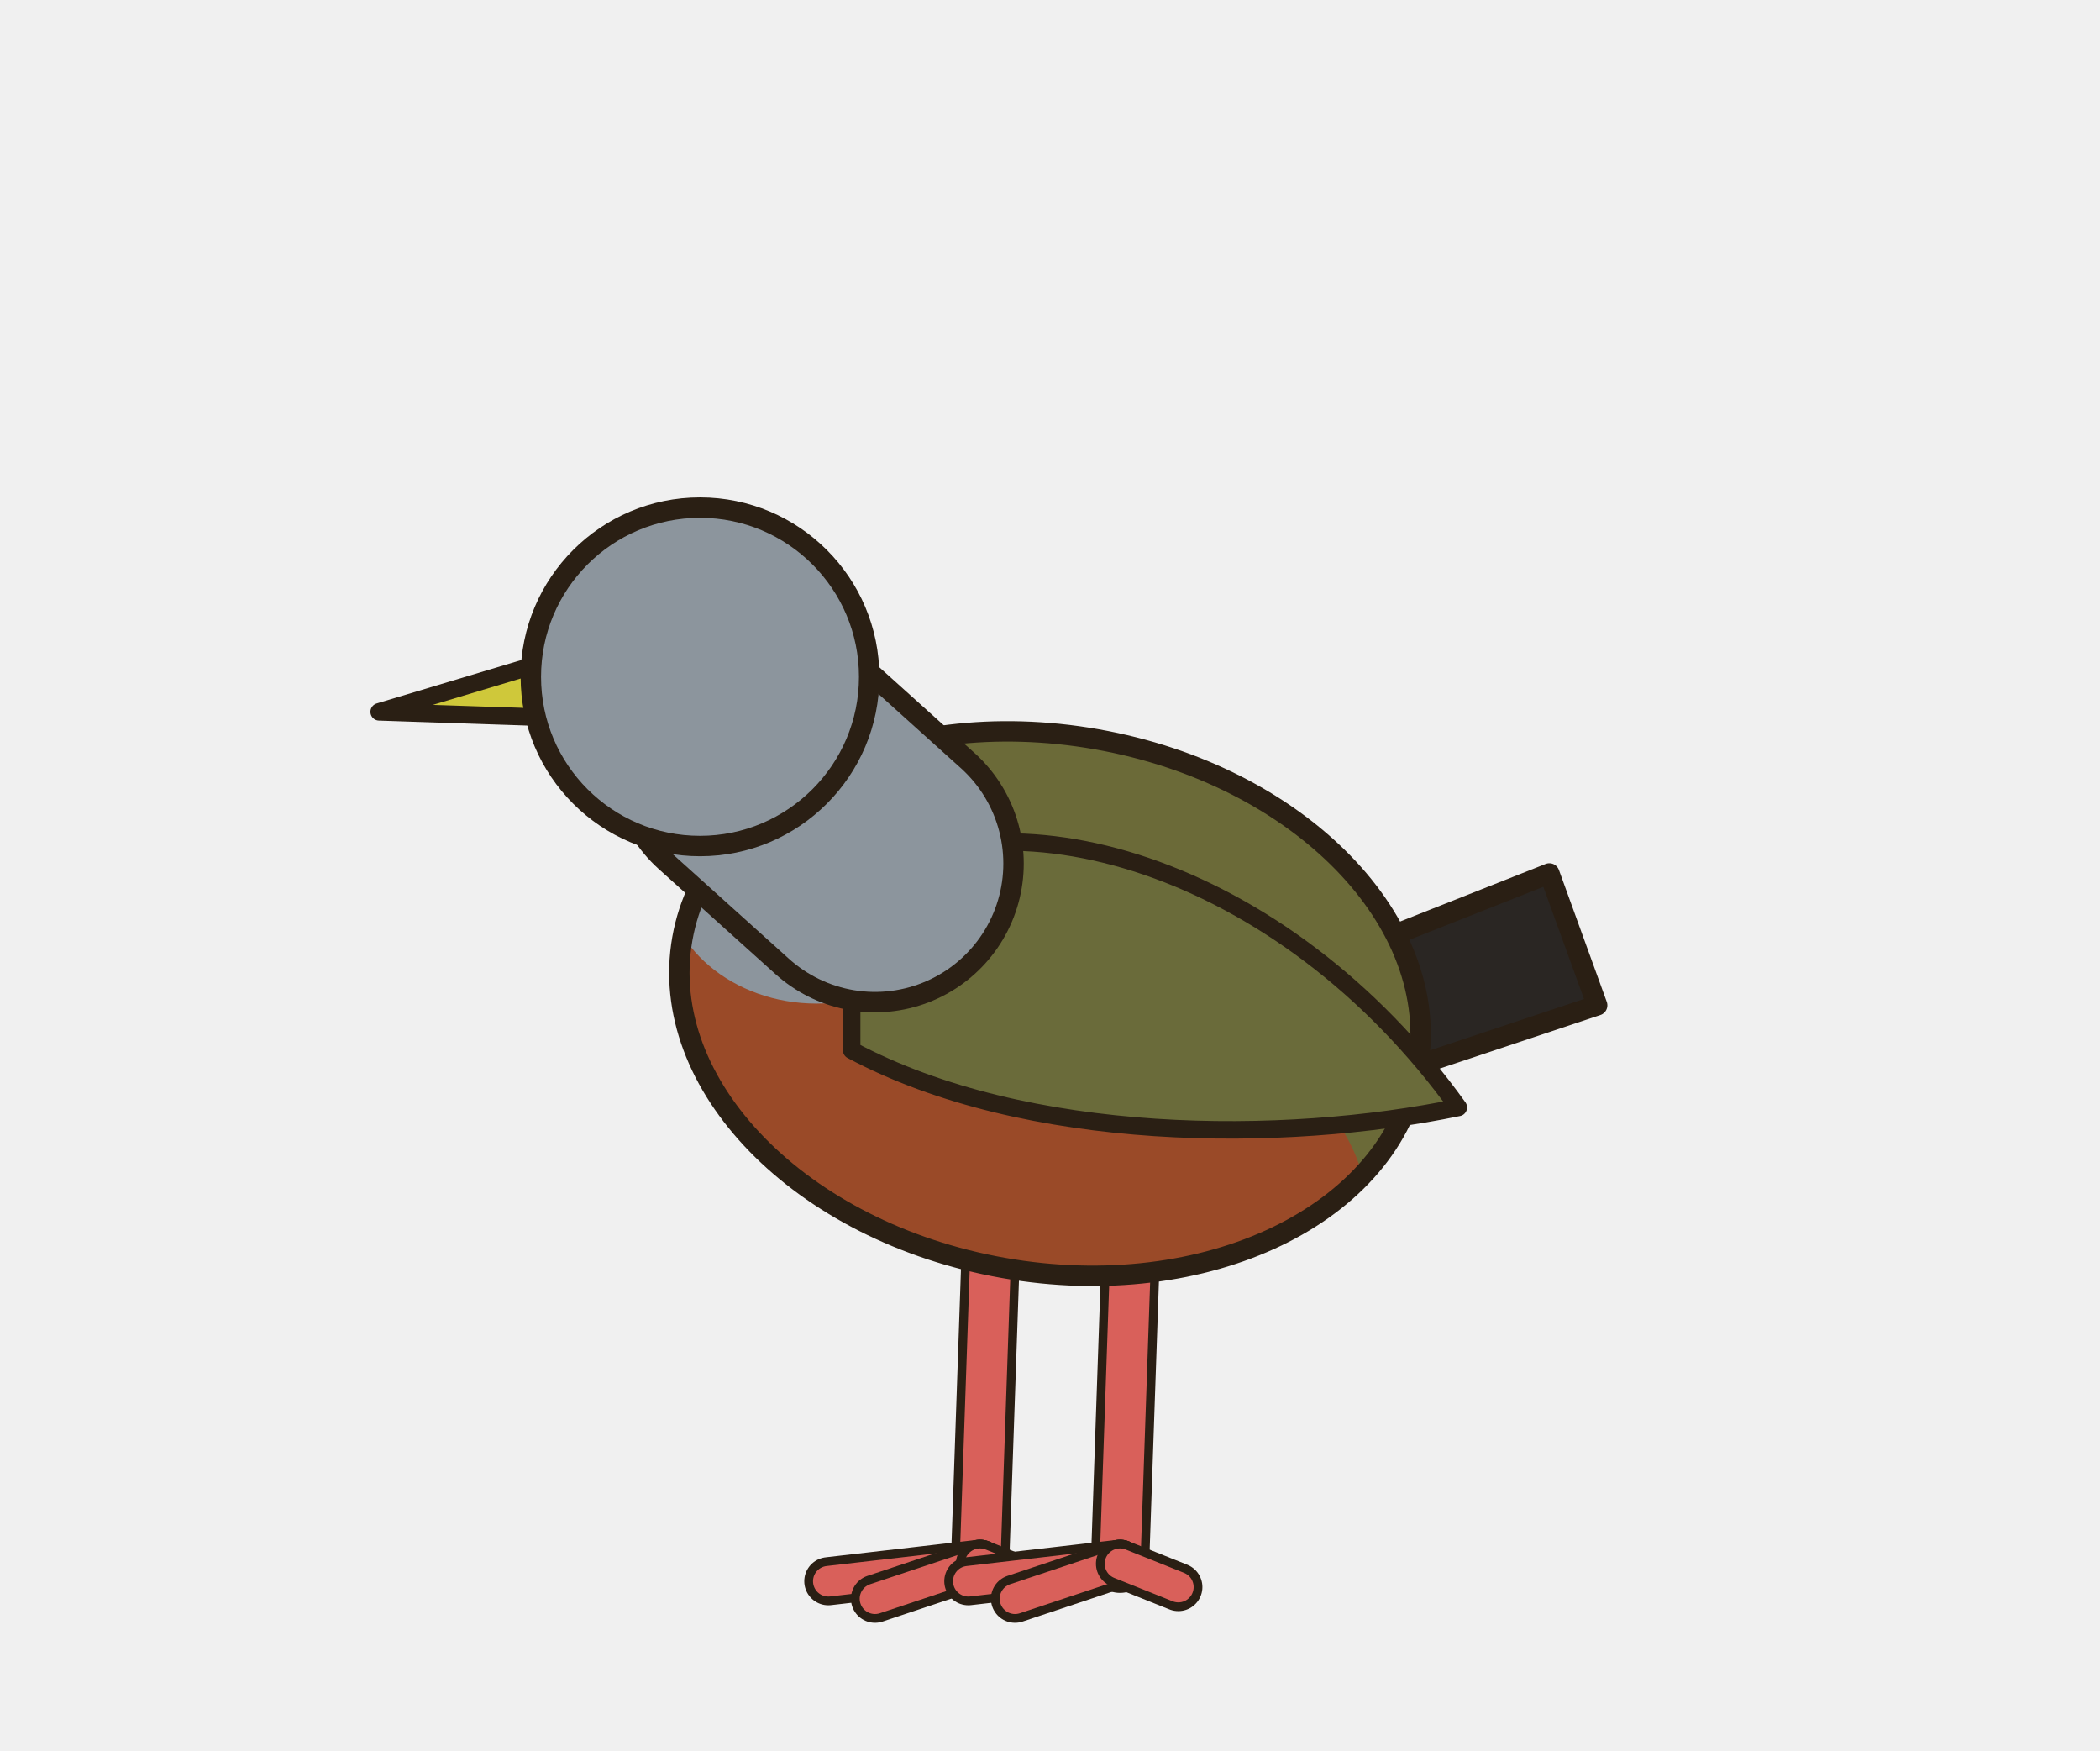
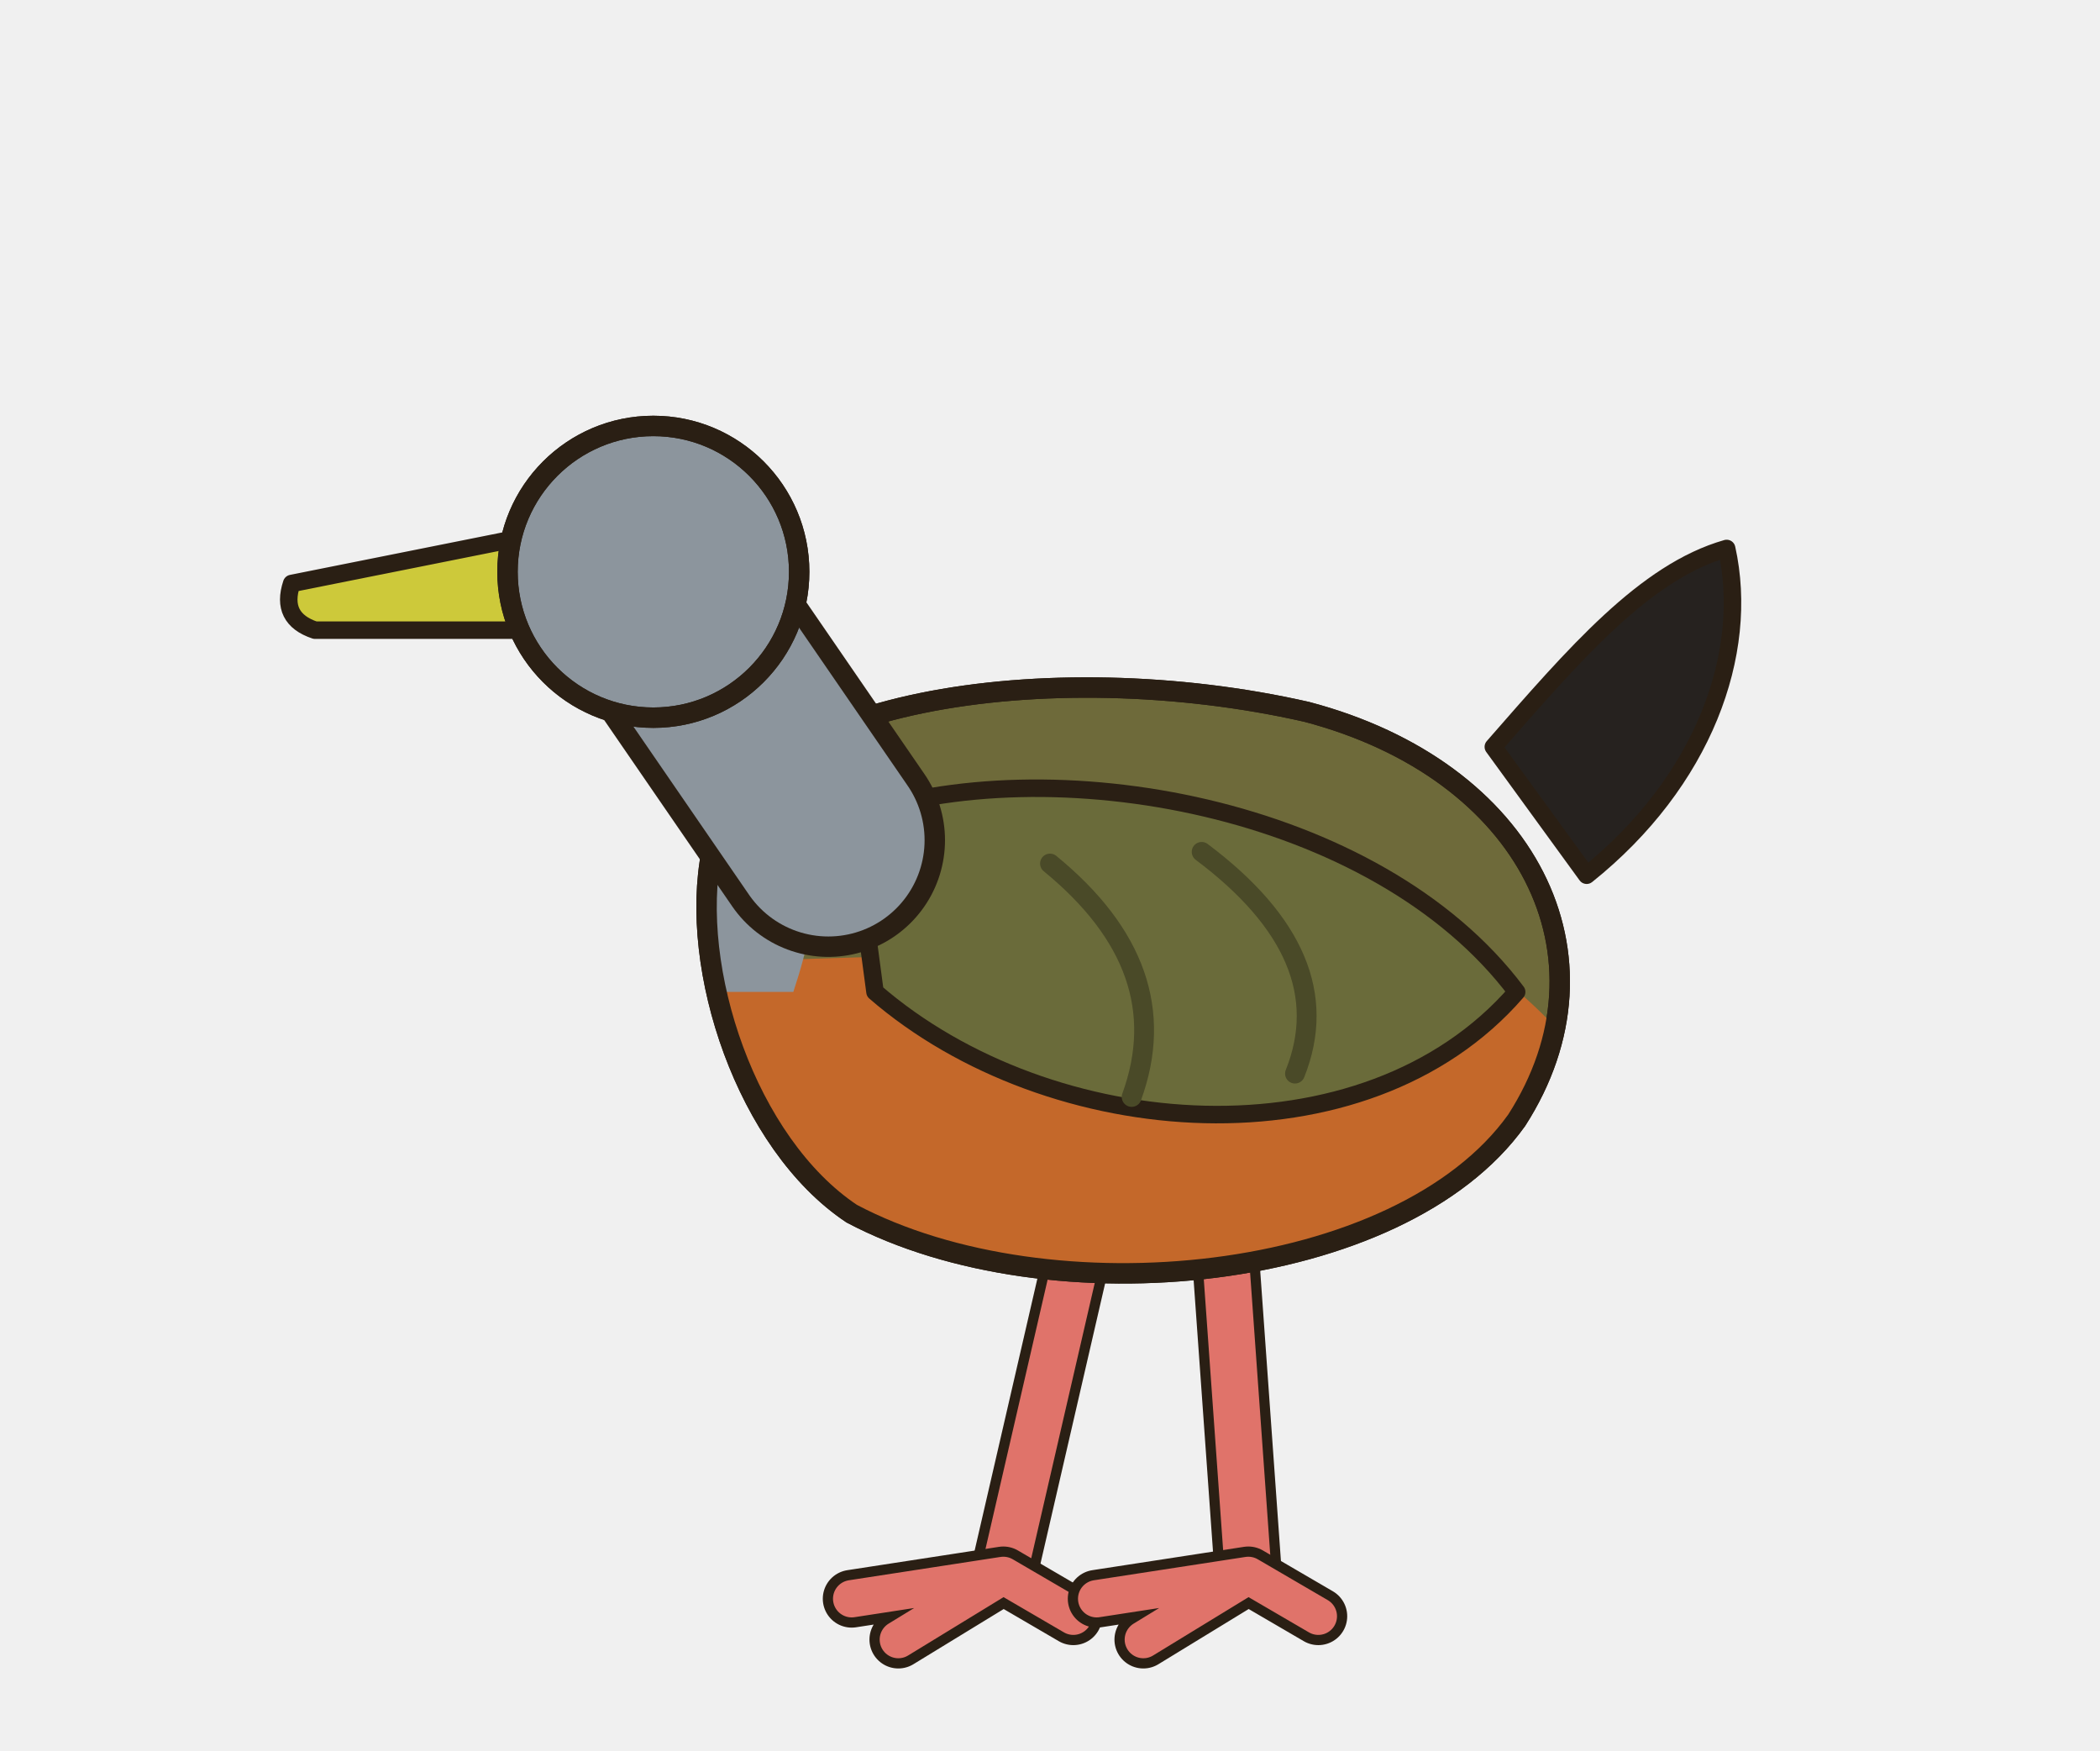
<svg xmlns="http://www.w3.org/2000/svg" role="img" aria-label="Chiricote" viewBox="-20 0 360 300" width="360" height="300" style="overflow:visible">
-   <style>#m-root{transform-box:view-box;transform-origin:150px 272px;animation:br 3.6s ease-in-out infinite}@keyframes br{0%,100%{transform:scale(1,1)}50%{transform:scale(1,1.012)}}#m-head{transform-box:view-box;transform-origin:130px 148px;animation:hb 4.6s ease-in-out infinite}@keyframes hb{0%,100%{transform:rotate(0)}22%{transform:rotate(-7.7deg)}45%{transform:rotate(4.4deg) translateY(1px)}62%{transform:rotate(-3.3deg)}80%{transform:rotate(6.6deg)}}#m-tail{transform-box:view-box;transform-origin:214px 174px;animation:tl 3.1s ease-in-out infinite}@keyframes tl{0%,66%,100%{transform:rotate(0)}74%{transform:rotate(-15.4deg)}84%{transform:rotate(5.6deg)}92%{transform:rotate(-4.2deg)}}#m-lid{transform-box:fill-box;transform-origin:center;animation:bl 4.4s infinite}@keyframes bl{0%,92%,100%{transform:scaleY(0)}95%{transform:scaleY(1)}}@media (prefers-reduced-motion:reduce){*{animation:none!important}}</style>
+   <style>#m-root{transform-box:view-box;transform-origin:150px 275px;animation:br 3.6s ease-in-out infinite}@keyframes br{0%,100%{transform:scale(1,1)}50%{transform:scale(1,1.012)}}#m-head{transform-box:view-box;transform-origin:122px 140px;animation:hb 4.6s ease-in-out infinite}@keyframes hb{0%,100%{transform:rotate(0)}22%{transform:rotate(-7.0deg)}45%{transform:rotate(4.0deg) translateY(1px)}62%{transform:rotate(-3.0deg)}80%{transform:rotate(6.0deg)}}#m-tail{transform-box:view-box;transform-origin:240px 140px;animation:tl 3.1s ease-in-out infinite}@keyframes tl{0%,66%,100%{transform:rotate(0)}74%{transform:rotate(-13.5deg)}84%{transform:rotate(6.0deg)}92%{transform:rotate(-4.5deg)}}.lid{transform-box:fill-box;transform-origin:center;animation:bl 4.4s infinite}@keyframes bl{0%,92%,100%{transform:scaleY(0)}95%{transform:scaleY(1)}}@media (prefers-reduced-motion:reduce){*{animation:none!important}}</style>
  <g id="m-root">
+     <path d="M164 218 L152 270" stroke="#2a1f14" stroke-width="11.5" stroke-linecap="round" />
+     <path d="M164 218 L152 270" stroke="#e0736a" stroke-width="8" stroke-linecap="round" />
+     <path d="M152 270 L126 274M152 270 L134 281M152 270 L164 277" stroke="#2a1f14" stroke-width="9.9" stroke-linecap="round" />
+     <path d="M152 270 L126 274M152 270 L134 281M152 270 L164 277" stroke="#e0736a" stroke-width="6.4" stroke-linecap="round" />
+     <path d="M190 214 L194 270" stroke="#2a1f14" stroke-width="11.5" stroke-linecap="round" />
+     <path d="M190 214 L194 270" stroke="#e0736a" stroke-width="8" stroke-linecap="round" />
+     <path d="M194 270 L168 274M194 270 L176 281M194 270 L206 277" stroke="#2a1f14" stroke-width="9.9" stroke-linecap="round" />
+     <path d="M194 270 L168 274M194 270 L176 281M194 270 L206 277" stroke="#e0736a" stroke-width="6.4" stroke-linecap="round" />
    <g id="m-tail">
-       <path d="M217.8 184.3 L253.8 172.3 L245.6 149.7 L210.2 163.7 Z" fill="#2a2623" stroke="#2a1f14" stroke-width="3.5" stroke-linejoin="round" />
+       <path d="M236 128 C250 112 262 98 276 94 C280 112 272 134 252 150 Z" fill="#26221f" stroke="#2a1f14" stroke-width="3" stroke-linejoin="round" stroke-linecap="round" />
    </g>
-     <g id="m-legs">
-       <path d="M150 210 L148 268" stroke="#2a1f14" stroke-width="10" stroke-linecap="round" />
-       <path d="M150 210 L148 268" stroke="#d9605a" stroke-width="7" stroke-linecap="round" />
-       <path d="M148 268 L122.0 271.0" stroke="#2a1f14" stroke-width="8.25" stroke-linecap="round" />
-       <path d="M148 268 L122.0 271.0" stroke="#d9605a" stroke-width="5.25" stroke-linecap="round" />
-       <path d="M148 268 L130.0 274.0" stroke="#2a1f14" stroke-width="8.25" stroke-linecap="round" />
-       <path d="M148 268 L130.0 274.0" stroke="#d9605a" stroke-width="5.25" stroke-linecap="round" />
-       <path d="M148 268 L158.0 272.0" stroke="#2a1f14" stroke-width="8.25" stroke-linecap="round" />
-       <path d="M148 268 L158.0 272.0" stroke="#d9605a" stroke-width="5.25" stroke-linecap="round" />
-       <path d="M174 210 L172 268" stroke="#2a1f14" stroke-width="10" stroke-linecap="round" />
-       <path d="M174 210 L172 268" stroke="#d9605a" stroke-width="7" stroke-linecap="round" />
-       <path d="M172 268 L146.0 271.0" stroke="#2a1f14" stroke-width="8.25" stroke-linecap="round" />
-       <path d="M172 268 L146.0 271.0" stroke="#d9605a" stroke-width="5.25" stroke-linecap="round" />
-       <path d="M172 268 L154.0 274.0" stroke="#2a1f14" stroke-width="8.25" stroke-linecap="round" />
-       <path d="M172 268 L154.0 274.0" stroke="#d9605a" stroke-width="5.25" stroke-linecap="round" />
-       <path d="M172 268 L182.0 272.0" stroke="#2a1f14" stroke-width="8.25" stroke-linecap="round" />
-       <path d="M172 268 L182.0 272.0" stroke="#d9605a" stroke-width="5.25" stroke-linecap="round" />
+     <path d="M102 146 C106 120 160 112 204 122 C242 132 258 164 240 192 C220 220 160 226 126 208 C108 196 98 166 102 146 Z" fill="#6e6a3a" stroke="#2a1f14" stroke-width="3.5" stroke-linejoin="round" stroke-linecap="round" />
+     <clipPath id="cc">
+       <path d="M102 146 C106 120 160 112 204 122 C242 132 258 164 240 192 C220 220 160 226 126 208 C108 196 98 166 102 146 Z" />
+     </clipPath>
+     <g clip-path="url(#cc)">
+       <path d="M80 168 C120 160 170 170 200 150 C240 160 270 190 262 230 L90 232 Z" fill="#c4682a" />
+       <path d="M90 118 C120 112 126 140 116 170 L84 170 Z" fill="#8c959d" />
    </g>
-     <ellipse id="m-body" cx="160" cy="172" rx="64" ry="46" transform="rotate(10 160 172)" fill="#6b6a38" />
-     <clipPath id="bc">
-       <ellipse cx="160" cy="172" rx="64" ry="46" transform="rotate(10 160 172)" />
-     </clipPath>
-     <g clip-path="url(#bc)">
-       <ellipse cx="144" cy="207.88" rx="70.4" ry="41.4" fill="#9a4a28" />
-       <ellipse cx="120.32" cy="178" rx="26.88" ry="39.1" fill="#9a4a28" />
-       <ellipse cx="120" cy="150" rx="26" ry="22" fill="#8c959d" />
-     </g>
-     <ellipse cx="160" cy="172" rx="64" ry="46" transform="rotate(10 160 172)" fill="none" stroke="#2a1f14" stroke-width="3.5" />
-     <g id="m-wing">
-       <path d="M126 152 C152 134 200 148 230 189.8 C200 196 156 196 126 180 Z" fill="#6a6b3a" stroke="#2a1f14" stroke-width="3" stroke-linejoin="round" />
-     </g>
+     <path d="M102 146 C106 120 160 112 204 122 C242 132 258 164 240 192 C220 220 160 226 126 208 C108 196 98 166 102 146 Z" fill="none" stroke="#2a1f14" stroke-width="3.5" stroke-linejoin="round" />
+     <path d="M126 140 C160 128 216 138 240 170 C214 200 160 196 130 170 Z" fill="#6a6b3a" stroke="#2a1f14" stroke-width="3" stroke-linejoin="round" stroke-linecap="round" />
+     <path d="M160 148 q22 18 14 40 M186 146 q24 18 16 38" stroke="#4a4a28" stroke-width="3.4" fill="none" stroke-linecap="round" />
    <g id="m-head">
-       <path d="M130 148 L110 130" stroke="#2a1f14" stroke-width="51" stroke-linecap="round" />
-       <path d="M130 148 L110 130" stroke="#8c959d" stroke-width="44" stroke-linecap="round" />
-       <path d="M75.0 113.0 L45.0 122.0 L75.0 123.0 Z" fill="#cfc83a" stroke="#2a1f14" stroke-width="3" stroke-linejoin="round" />
-       <circle cx="100" cy="116" r="29" fill="#8c959d" />
+       <path d="M122 144 L100 112" stroke="#2a1f14" stroke-width="40" stroke-linecap="round" />
+       <path d="M122 144 L100 112" stroke="#8c959d" stroke-width="33" stroke-linecap="round" />
+       <path d="M70 92 L30 100 Q28 106 34 108 L70 108 Z" fill="#cdc93a" stroke="#2a1f14" stroke-width="3" stroke-linejoin="round" stroke-linecap="round" />
+       <ellipse cx="92" cy="98" rx="25" ry="25" fill="#8c959d" stroke="#2a1f14" stroke-width="3.5" stroke-linejoin="round" stroke-linecap="round" />
      <clipPath id="hc">
-         <circle cx="100" cy="116" r="29" />
+         <ellipse cx="92" cy="98" rx="25" ry="25" />
      </clipPath>
      <g clip-path="url(#hc)" />
-       <circle cx="100" cy="116" r="29" fill="none" stroke="#2a1f14" stroke-width="3.5" />
-       <circle cx="91" cy="112" r="4.6" fill="#b3211e" />
-       <circle cx="89.5" cy="110.3" r="1.5" fill="#fff" />
-       <ellipse id="m-lid" cx="91" cy="112" rx="7.8" ry="7.8" fill="#8c959d" />
+       <ellipse cx="92" cy="98" rx="25" ry="25" fill="none" stroke="#2a1f14" stroke-width="3.5" />
+       <circle cx="84" cy="94" r="4.8" fill="#b3211e" />
+       <circle cx="82.6" cy="92.3" r="1.5" fill="#fff" />
+       <ellipse class="lid" cx="84" cy="94" rx="8.2" ry="8.2" fill="#8c959d" />
    </g>
  </g>
</svg>
